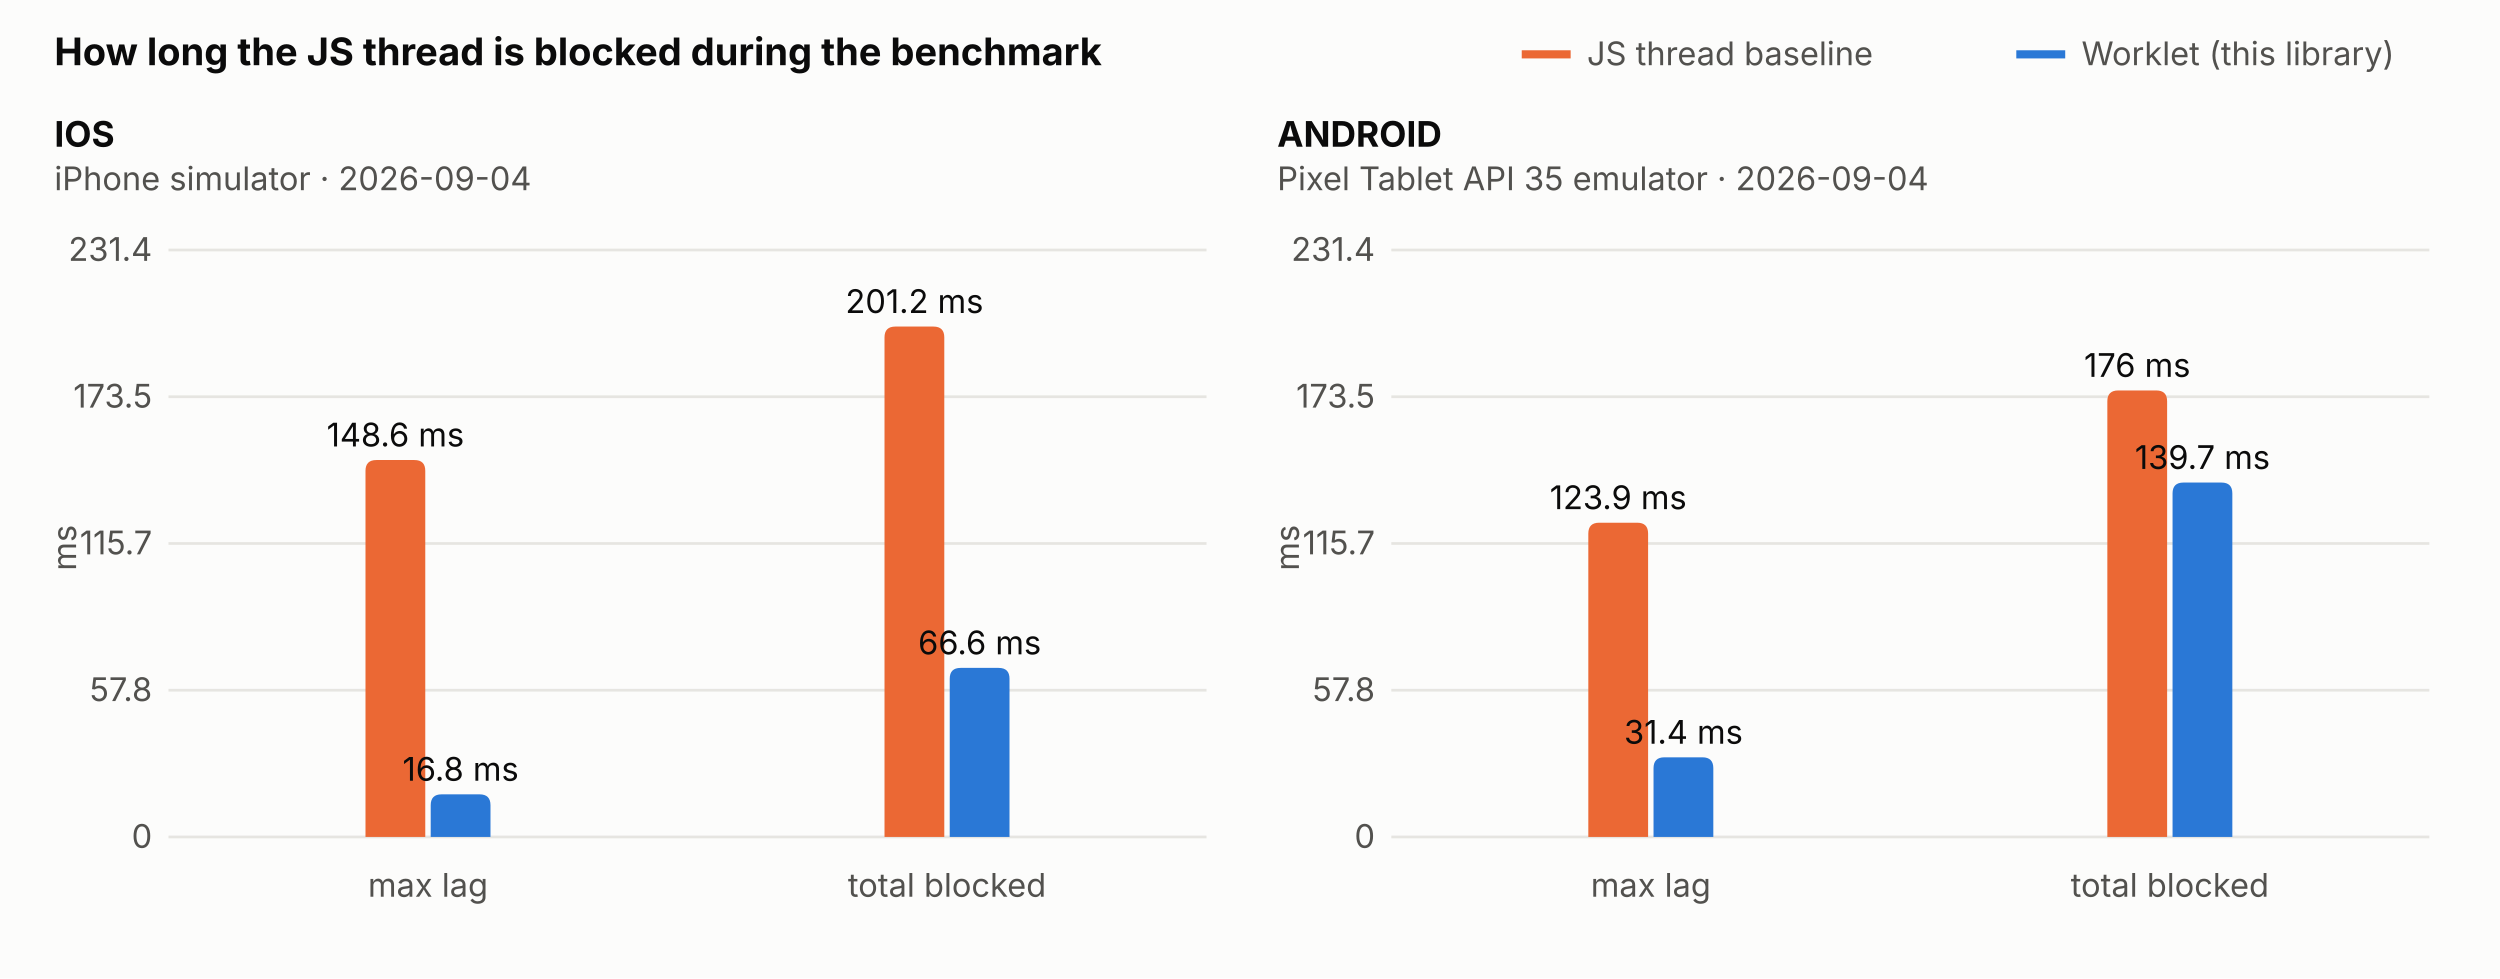
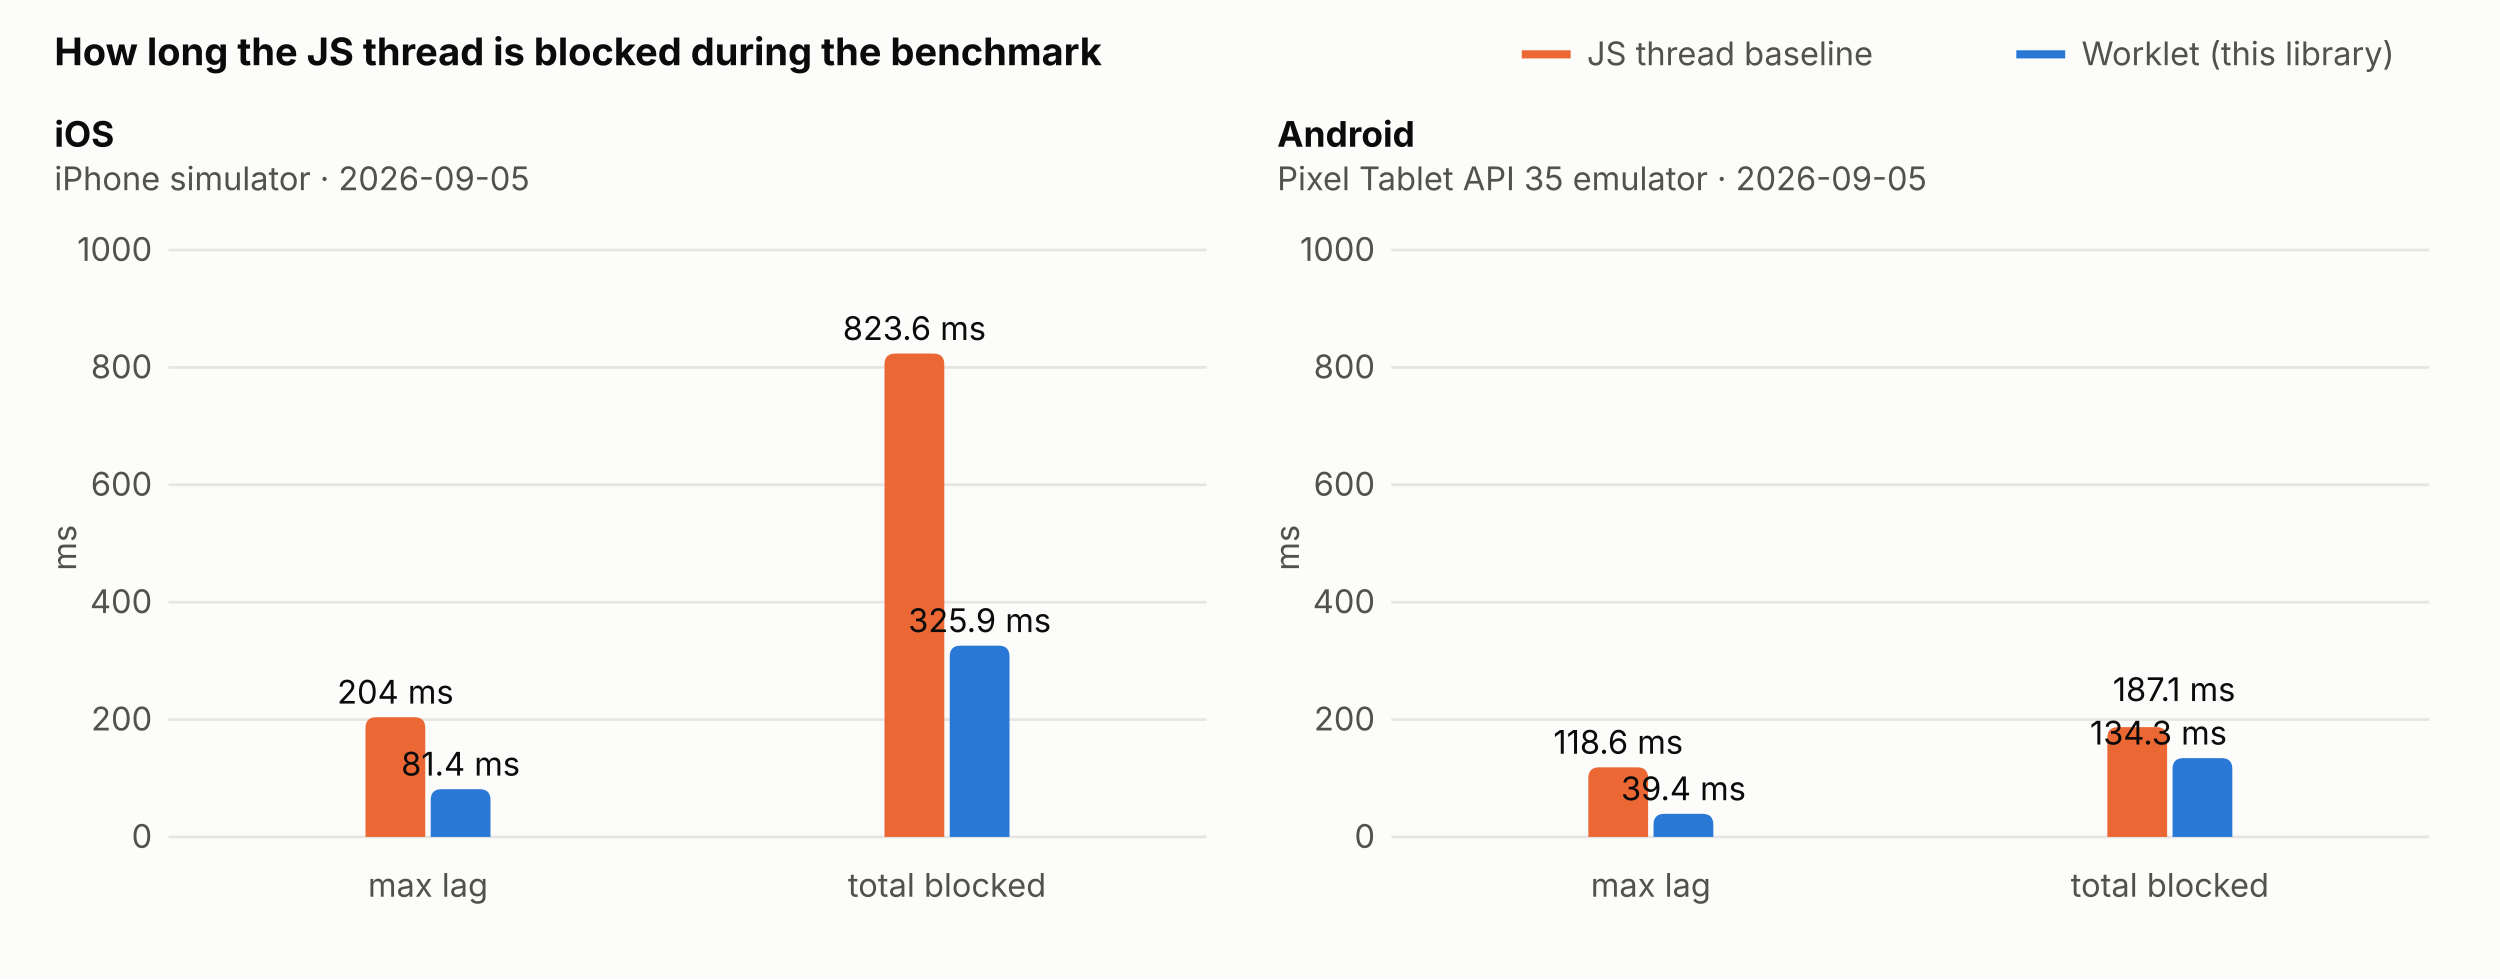
<svg xmlns="http://www.w3.org/2000/svg" role="img" aria-labelledby="title" viewBox="0 0 920 360" width="920" height="360">
  <rect width="100%" height="100%" fill="#fcfcfb" />
  <g font-family="system-ui,-apple-system,BlinkMacSystemFont,Segoe UI,sans-serif">
    <text x="20" y="24" fill="#0b0b0b" font-size="14" font-weight="700">How long the JS thread is blocked during the benchmark</text>
    <g aria-label="Legend" font-size="12" fill="#52514e">
      <line x1="560" x2="578" y1="20" y2="20" stroke="#eb6834" stroke-width="3" />
      <text x="584" y="24">JS thread baseline</text>
      <line x1="742" x2="760" y1="20" y2="20" stroke="#2a78d6" stroke-width="3" />
      <text x="766" y="24">Worklet (this library)</text>
    </g>
-     <text x="20" y="54" fill="#0b0b0b" font-size="13" font-weight="700">IOS</text>
-     <text x="20" y="70" fill="#52514e" font-size="12">iPhone simulator · 2026-09-04</text>
-     <line x1="62" x2="444" y1="308" y2="308" stroke="#e6e5e1" />
-     <text x="56" y="312" text-anchor="end" fill="#52514e" font-size="12">0</text>
-     <line x1="62" x2="444" y1="254" y2="254" stroke="#e6e5e1" />
-     <text x="56" y="258" text-anchor="end" fill="#52514e" font-size="12">57.8</text>
-     <line x1="62" x2="444" y1="200" y2="200" stroke="#e6e5e1" />
-     <text x="56" y="204" text-anchor="end" fill="#52514e" font-size="12">115.7</text>
-     <line x1="62" x2="444" y1="146" y2="146" stroke="#e6e5e1" />
-     <text x="56" y="150" text-anchor="end" fill="#52514e" font-size="12">173.5</text>
-     <line x1="62" x2="444" y1="92" y2="92" stroke="#e6e5e1" />
-     <text x="56" y="96" text-anchor="end" fill="#52514e" font-size="12">231.4</text>
-     <text transform="translate(28 210) rotate(-90)" fill="#52514e" font-size="12">ms</text>
-     <path d="M134.5,308V173.291Q134.5,169.291 138.5,169.291H152.5Q156.5,169.291 156.5,173.291V308Z" fill="#eb6834" aria-label="JS thread baseline: 148.6 ms" />
-     <text x="145.5" y="164.291" text-anchor="middle" fill="#0b0b0b" font-size="12">148.6 ms</text>
-     <path d="M158.5,308V296.319Q158.5,292.319 162.5,292.319H176.5Q180.5,292.319 180.5,296.319V308Z" fill="#2a78d6" aria-label="Worklet (this library): 16.8 ms" />
-     <text x="169.5" y="287.319" text-anchor="middle" fill="#0b0b0b" font-size="12">16.8 ms</text>
+     <text x="20" y="54" fill="#0b0b0b" font-size="13" font-weight="700">iOS</text>
+     <text x="20" y="70" fill="#52514e" font-size="12">iPhone simulator · 2026-09-05</text>
+     <g aria-label="Y axis">
+       <line x1="62" x2="444" y1="308" y2="308" stroke="#e6e5e1" />
+       <text x="56" y="312" text-anchor="end" fill="#52514e" font-size="12" data-axis-tick="0">0</text>
+       <line x1="62" x2="444" y1="264.8" y2="264.8" stroke="#e6e5e1" />
+       <text x="56" y="268.8" text-anchor="end" fill="#52514e" font-size="12" data-axis-tick="200">200</text>
+       <line x1="62" x2="444" y1="221.6" y2="221.6" stroke="#e6e5e1" />
+       <text x="56" y="225.6" text-anchor="end" fill="#52514e" font-size="12" data-axis-tick="400">400</text>
+       <line x1="62" x2="444" y1="178.4" y2="178.4" stroke="#e6e5e1" />
+       <text x="56" y="182.4" text-anchor="end" fill="#52514e" font-size="12" data-axis-tick="600">600</text>
+       <line x1="62" x2="444" y1="135.2" y2="135.2" stroke="#e6e5e1" />
+       <text x="56" y="139.2" text-anchor="end" fill="#52514e" font-size="12" data-axis-tick="800">800</text>
+       <line x1="62" x2="444" y1="92" y2="92" stroke="#e6e5e1" />
+       <text x="56" y="96" text-anchor="end" fill="#52514e" font-size="12" data-axis-tick="1000">1000</text>
+       <text transform="translate(28 210) rotate(-90)" fill="#52514e" font-size="12">ms</text>
+     </g>
+     <path d="M134.5,308V267.937Q134.5,263.937 138.5,263.937H152.5Q156.5,263.937 156.5,267.937V308Z" fill="#eb6834" aria-label="JS thread baseline: 204 ms" />
+     <text x="145.5" y="258.937" text-anchor="middle" fill="#0b0b0b" font-size="12">204 ms</text>
+     <path d="M158.5,308V294.418Q158.5,290.418 162.5,290.418H176.5Q180.5,290.418 180.5,294.418V308Z" fill="#2a78d6" aria-label="Worklet (this library): 81.4 ms" />
+     <text x="169.5" y="285.418" text-anchor="middle" fill="#0b0b0b" font-size="12">81.4 ms</text>
    <text x="157.5" y="330" text-anchor="middle" fill="#52514e" font-size="12">max lag</text>
-     <path d="M325.5,308V124.174Q325.5,120.174 329.5,120.174H343.5Q347.5,120.174 347.5,124.174V308Z" fill="#eb6834" aria-label="JS thread baseline: 201.2 ms" />
-     <text x="336.5" y="115.174" text-anchor="middle" fill="#0b0b0b" font-size="12">201.2 ms</text>
-     <path d="M349.5,308V249.787Q349.5,245.787 353.5,245.787H367.5Q371.5,245.787 371.5,249.787V308Z" fill="#2a78d6" aria-label="Worklet (this library): 66.6 ms" />
-     <text x="360.5" y="240.787" text-anchor="middle" fill="#0b0b0b" font-size="12">66.6 ms</text>
+     <path d="M325.5,308V134.11Q325.5,130.11 329.5,130.11H343.5Q347.5,130.11 347.5,134.11V308Z" fill="#eb6834" aria-label="JS thread baseline: 823.6 ms" />
+     <text x="336.5" y="125.11" text-anchor="middle" fill="#0b0b0b" font-size="12">823.6 ms</text>
+     <path d="M349.5,308V241.601Q349.5,237.601 353.5,237.601H367.5Q371.5,237.601 371.5,241.601V308Z" fill="#2a78d6" aria-label="Worklet (this library): 325.9 ms" />
+     <text x="360.5" y="232.601" text-anchor="middle" fill="#0b0b0b" font-size="12">325.9 ms</text>
    <text x="348.5" y="330" text-anchor="middle" fill="#52514e" font-size="12">total blocked</text>
-     <text x="470" y="54" fill="#0b0b0b" font-size="13" font-weight="700">ANDROID</text>
-     <text x="470" y="70" fill="#52514e" font-size="12">Pixel Tablet API 35 emulator · 2026-09-04</text>
-     <line x1="512" x2="894" y1="308" y2="308" stroke="#e6e5e1" />
-     <text x="506" y="312" text-anchor="end" fill="#52514e" font-size="12">0</text>
-     <line x1="512" x2="894" y1="254" y2="254" stroke="#e6e5e1" />
-     <text x="506" y="258" text-anchor="end" fill="#52514e" font-size="12">57.8</text>
-     <line x1="512" x2="894" y1="200" y2="200" stroke="#e6e5e1" />
-     <text x="506" y="204" text-anchor="end" fill="#52514e" font-size="12">115.7</text>
-     <line x1="512" x2="894" y1="146" y2="146" stroke="#e6e5e1" />
-     <text x="506" y="150" text-anchor="end" fill="#52514e" font-size="12">173.5</text>
-     <line x1="512" x2="894" y1="92" y2="92" stroke="#e6e5e1" />
-     <text x="506" y="96" text-anchor="end" fill="#52514e" font-size="12">231.4</text>
-     <text transform="translate(478 210) rotate(-90)" fill="#52514e" font-size="12">ms</text>
-     <path d="M584.5,308V196.358Q584.5,192.358 588.5,192.358H602.5Q606.5,192.358 606.5,196.358V308Z" fill="#eb6834" aria-label="JS thread baseline: 123.9 ms" />
-     <text x="595.5" y="187.358" text-anchor="middle" fill="#0b0b0b" font-size="12">123.9 ms</text>
-     <path d="M608.5,308V282.691Q608.5,278.691 612.5,278.691H626.5Q630.5,278.691 630.5,282.691V308Z" fill="#2a78d6" aria-label="Worklet (this library): 31.4 ms" />
-     <text x="619.5" y="273.691" text-anchor="middle" fill="#0b0b0b" font-size="12">31.4 ms</text>
+     <text x="470" y="54" fill="#0b0b0b" font-size="13" font-weight="700">Android</text>
+     <text x="470" y="70" fill="#52514e" font-size="12">Pixel Tablet API 35 emulator · 2026-09-05</text>
+     <g aria-label="Y axis">
+       <line x1="512" x2="894" y1="308" y2="308" stroke="#e6e5e1" />
+       <text x="506" y="312" text-anchor="end" fill="#52514e" font-size="12" data-axis-tick="0">0</text>
+       <line x1="512" x2="894" y1="264.8" y2="264.8" stroke="#e6e5e1" />
+       <text x="506" y="268.8" text-anchor="end" fill="#52514e" font-size="12" data-axis-tick="200">200</text>
+       <line x1="512" x2="894" y1="221.6" y2="221.6" stroke="#e6e5e1" />
+       <text x="506" y="225.6" text-anchor="end" fill="#52514e" font-size="12" data-axis-tick="400">400</text>
+       <line x1="512" x2="894" y1="178.4" y2="178.4" stroke="#e6e5e1" />
+       <text x="506" y="182.4" text-anchor="end" fill="#52514e" font-size="12" data-axis-tick="600">600</text>
+       <line x1="512" x2="894" y1="135.2" y2="135.2" stroke="#e6e5e1" />
+       <text x="506" y="139.2" text-anchor="end" fill="#52514e" font-size="12" data-axis-tick="800">800</text>
+       <line x1="512" x2="894" y1="92" y2="92" stroke="#e6e5e1" />
+       <text x="506" y="96" text-anchor="end" fill="#52514e" font-size="12" data-axis-tick="1000">1000</text>
+       <text transform="translate(478 210) rotate(-90)" fill="#52514e" font-size="12">ms</text>
+     </g>
+     <path d="M584.5,308V286.372Q584.5,282.372 588.5,282.372H602.5Q606.5,282.372 606.5,286.372V308Z" fill="#eb6834" aria-label="JS thread baseline: 118.6 ms" />
+     <text x="595.5" y="277.372" text-anchor="middle" fill="#0b0b0b" font-size="12">118.6 ms</text>
+     <path d="M608.5,308V303.486Q608.5,299.486 612.5,299.486H626.5Q630.5,299.486 630.5,303.486V308Z" fill="#2a78d6" aria-label="Worklet (this library): 39.4 ms" />
+     <text x="619.5" y="294.486" text-anchor="middle" fill="#0b0b0b" font-size="12">39.4 ms</text>
    <text x="607.5" y="330" text-anchor="middle" fill="#52514e" font-size="12">max lag</text>
-     <path d="M775.5,308V147.686Q775.5,143.686 779.5,143.686H793.5Q797.5,143.686 797.5,147.686V308Z" fill="#eb6834" aria-label="JS thread baseline: 176 ms" />
-     <text x="786.5" y="138.686" text-anchor="middle" fill="#0b0b0b" font-size="12">176 ms</text>
-     <path d="M799.5,308V181.58Q799.5,177.58 803.5,177.58H817.5Q821.5,177.58 821.5,181.58V308Z" fill="#2a78d6" aria-label="Worklet (this library): 139.7 ms" />
-     <text x="810.5" y="172.58" text-anchor="middle" fill="#0b0b0b" font-size="12">139.7 ms</text>
+     <path d="M775.5,308V271.577Q775.5,267.577 779.5,267.577H793.5Q797.5,267.577 797.5,271.577V308Z" fill="#eb6834" aria-label="JS thread baseline: 187.1 ms" />
+     <text x="777.5" y="257.987" text-anchor="start" fill="#0b0b0b" font-size="12">187.1 ms</text>
+     <path d="M799.5,308V282.987Q799.5,278.987 803.5,278.987H817.5Q821.5,278.987 821.5,282.987V308Z" fill="#2a78d6" aria-label="Worklet (this library): 134.3 ms" />
+     <text x="819.5" y="273.987" text-anchor="end" fill="#0b0b0b" font-size="12">134.3 ms</text>
    <text x="798.5" y="330" text-anchor="middle" fill="#52514e" font-size="12">total blocked</text>
  </g>
</svg>
